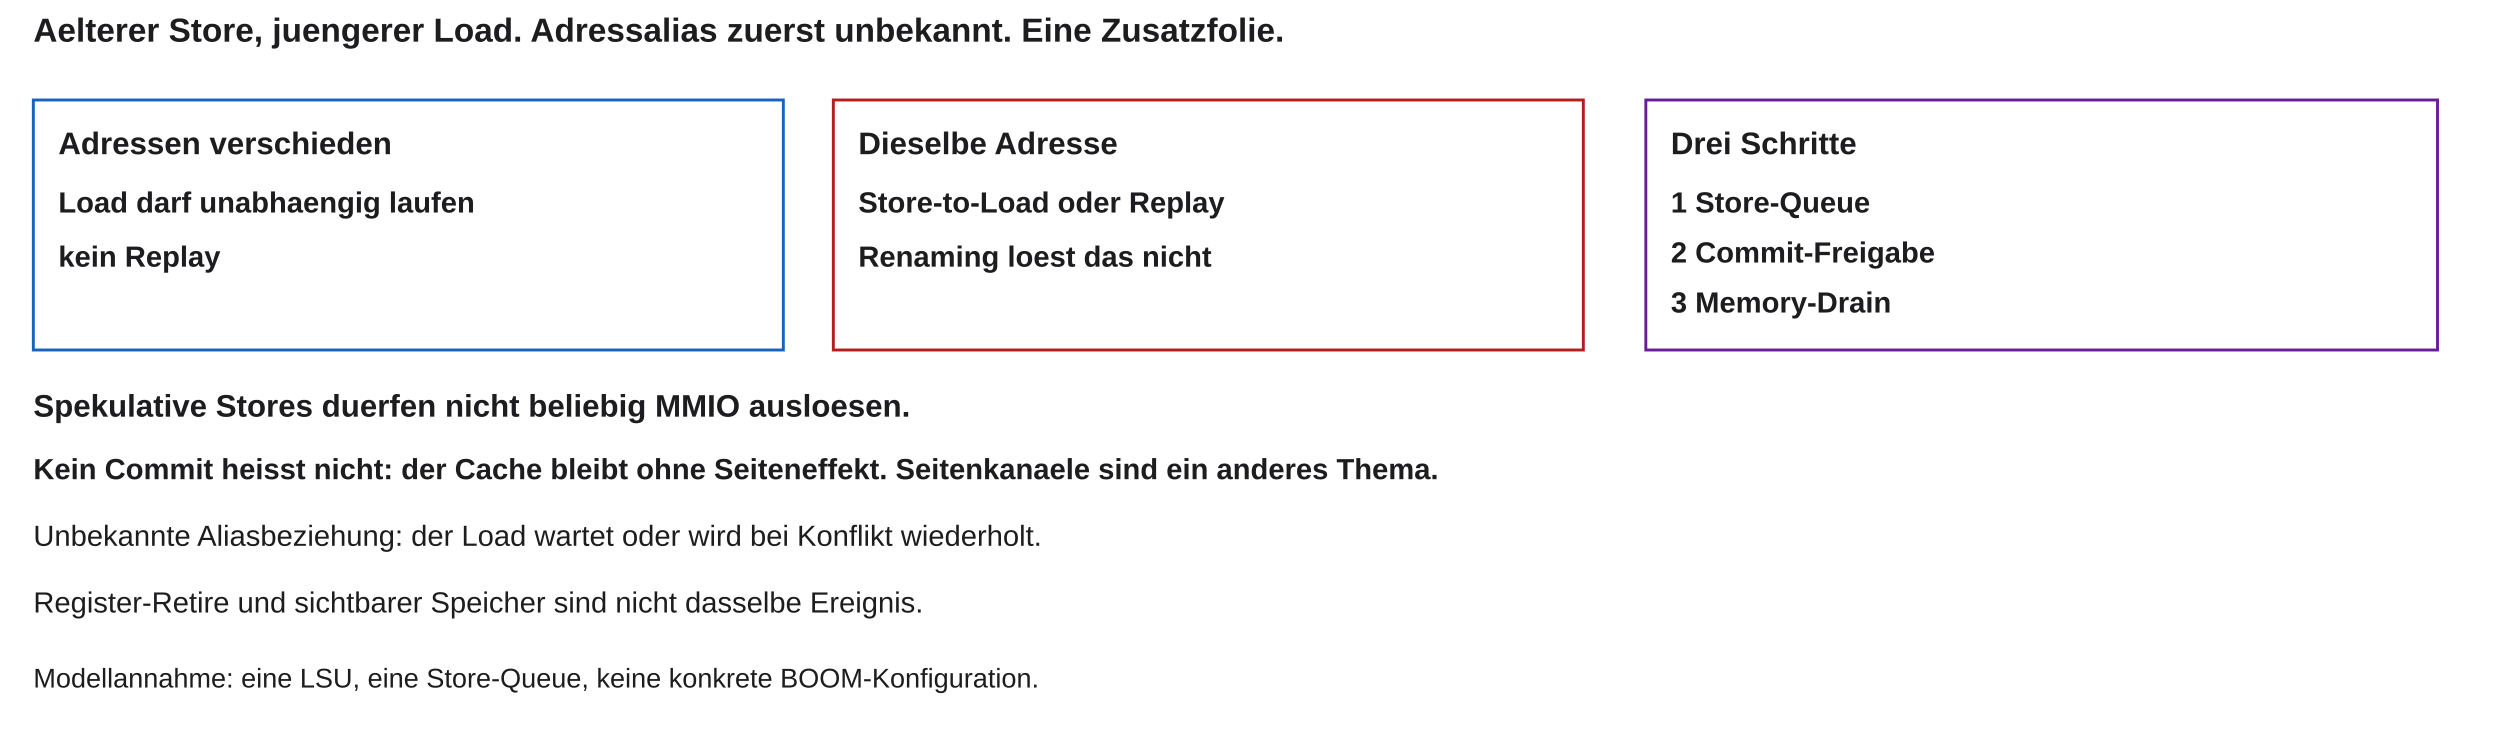
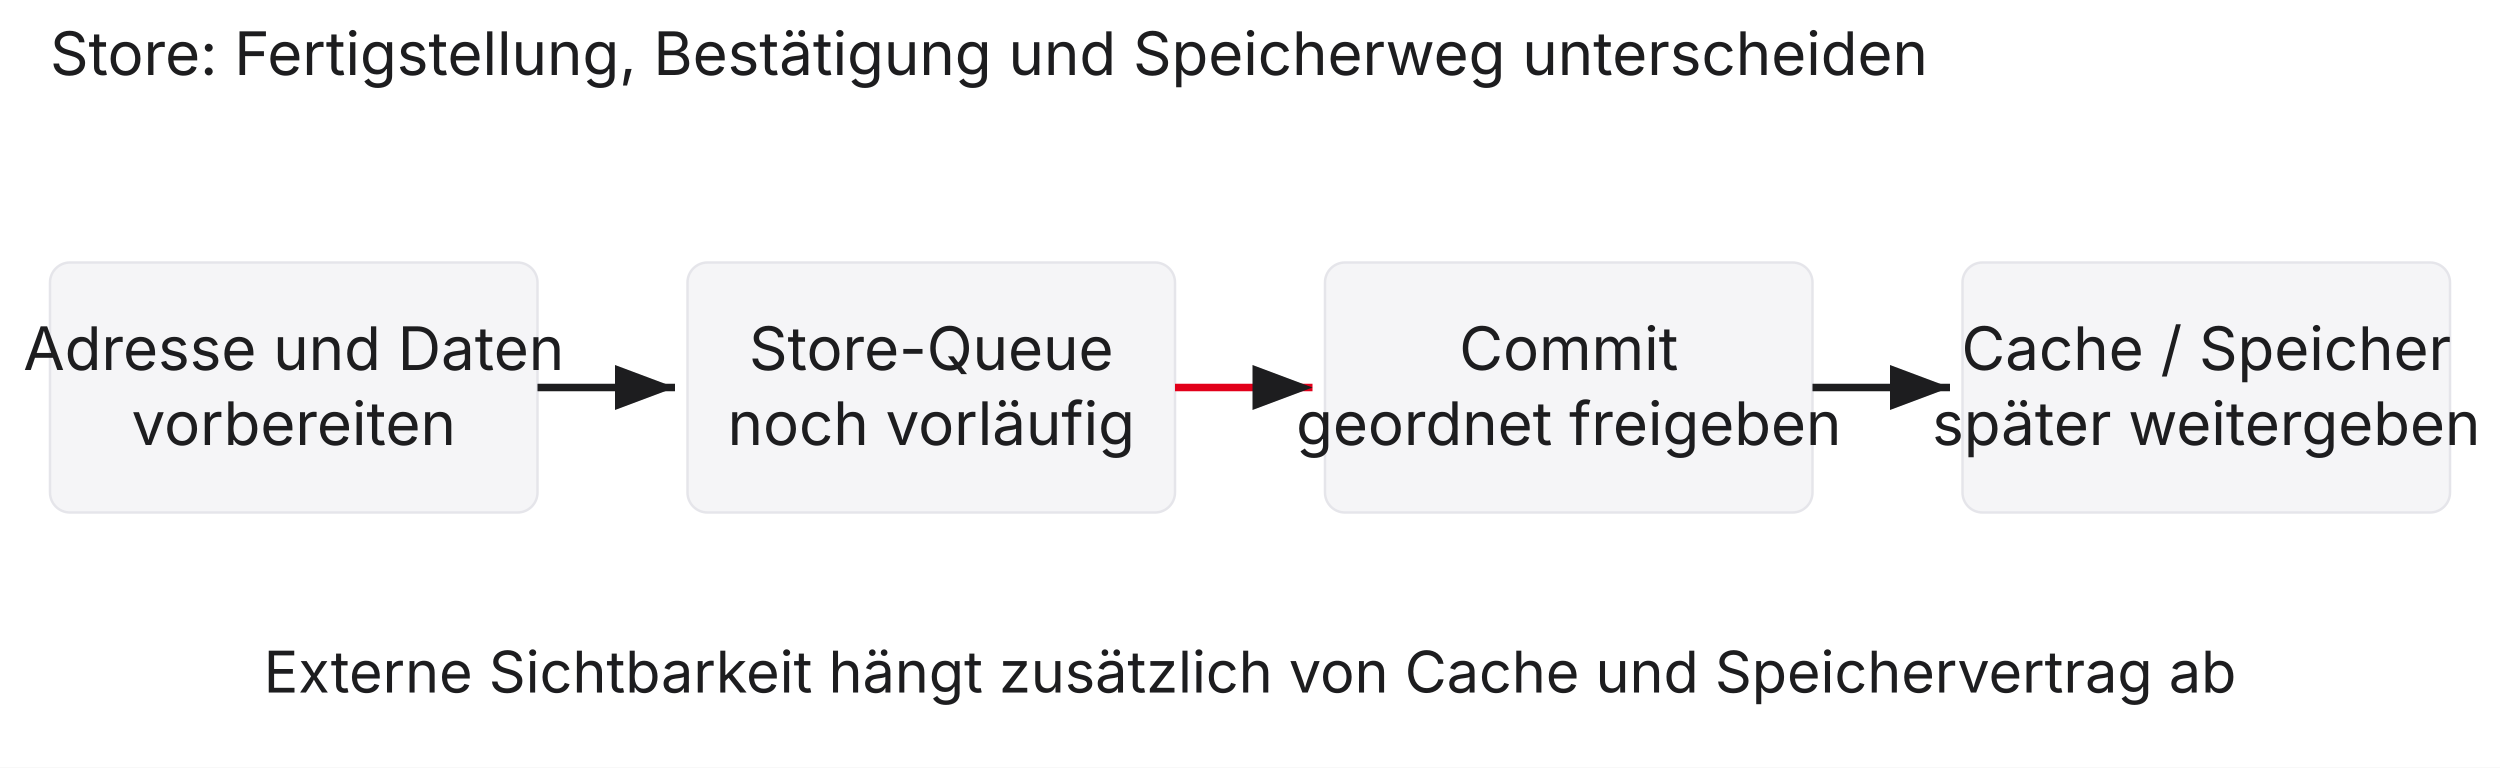
- <svg xmlns="http://www.w3.org/2000/svg" viewBox="0 0 1200 360" width="1200" height="360">
-   <rect width="1200" height="360" fill="#fff" />
-   <style>text{font-family:Arial,Helvetica,sans-serif;fill:#1D1D1F}</style>
-   <text x="16" y="20" font-size="16" font-weight="600" fill="#1D1D1F" text-anchor="start">Aelterer Store, juengerer Load. Adressalias zuerst unbekannt. Eine Zusatzfolie.</text>
-   <rect x="16" y="48" width="360" height="120" fill="#fff" stroke="#1565C0" stroke-width="1.4" />
-   <text x="28" y="74" font-size="15" font-weight="600" fill="#1565C0" text-anchor="start">Adressen verschieden</text>
-   <text x="28" y="102" font-size="14" font-weight="600" fill="#1D1D1F" text-anchor="start">Load darf unabhaengig laufen</text>
-   <text x="28" y="128" font-size="14" font-weight="600" fill="#1B5E20" text-anchor="start">kein Replay</text>
-   <rect x="400" y="48" width="360" height="120" fill="#fff" stroke="#B71C1C" stroke-width="1.4" />
-   <text x="412" y="74" font-size="15" font-weight="600" fill="#B71C1C" text-anchor="start">Dieselbe Adresse</text>
-   <text x="412" y="102" font-size="14" font-weight="600" fill="#1D1D1F" text-anchor="start">Store-to-Load oder Replay</text>
-   <text x="412" y="128" font-size="14" font-weight="600" fill="#B71C1C" text-anchor="start">Renaming loest das nicht</text>
-   <rect x="790" y="48" width="380" height="120" fill="#fff" stroke="#6A1B9A" stroke-width="1.4" />
-   <text x="802" y="74" font-size="15" font-weight="600" fill="#6A1B9A" text-anchor="start">Drei Schritte</text>
-   <text x="802" y="102" font-size="14" font-weight="600" fill="#1D1D1F" text-anchor="start">1 Store-Queue</text>
-   <text x="802" y="126" font-size="14" font-weight="600" fill="#1D1D1F" text-anchor="start">2 Commit-Freigabe</text>
-   <text x="802" y="150" font-size="14" font-weight="600" fill="#1D1D1F" text-anchor="start">3 Memory-Drain</text>
-   <text x="16" y="200" font-size="15" font-weight="600" fill="#B71C1C" text-anchor="start">Spekulative Stores duerfen nicht beliebig MMIO ausloesen.</text>
-   <text x="16" y="230" font-size="14" font-weight="600" fill="#1D1D1F" text-anchor="start">Kein Commit heisst nicht: der Cache bleibt ohne Seiteneffekt. Seitenkanaele sind ein anderes Thema.</text>
-   <text x="16" y="262" font-size="14" font-weight="400" fill="#5F6368" text-anchor="start">Unbekannte Aliasbeziehung: der Load wartet oder wird bei Konflikt wiederholt.</text>
-   <text x="16" y="294" font-size="14" font-weight="400" fill="#5F6368" text-anchor="start">Register-Retire und sichtbarer Speicher sind nicht dasselbe Ereignis.</text>
-   <text x="16" y="330" font-size="13" font-weight="400" fill="#5F6368" text-anchor="start">Modellannahme: eine LSU, eine Store-Queue, keine konkrete BOOM-Konfiguration.</text>
+ <svg xmlns="http://www.w3.org/2000/svg" width="1000" height="307" viewBox="0 0 1000 307" role="img" aria-labelledby="title">
+   <style>text{font-family:Inter,Arial,Helvetica,sans-serif;font-weight:400}</style>
+   <defs>
+     <marker id="arrow" markerWidth="10" markerHeight="10" refX="8" refY="3" orient="auto" markerUnits="strokeWidth">
+       <path d="M0,0 L8,3 L0,6" fill="#1D1D1F" />
+     </marker>
+   </defs>
+   <rect width="1000" height="307" fill="#FFFFFF" />
+   <rect x="20" y="105" width="195" height="100" rx="8" fill="#F5F5F7" stroke="#E5E5EA" />
+   <text x="117.5" y="148.0" font-size="24" fill="#1D1D1F" text-anchor="middle">Adresse und Daten</text>
+   <text x="117.5" y="178.0" font-size="24" fill="#1D1D1F" text-anchor="middle">vorbereiten</text>
+   <rect x="275" y="105" width="195" height="100" rx="8" fill="#F5F5F7" stroke="#E5E5EA" />
+   <text x="372.5" y="148.0" font-size="24" fill="#1D1D1F" text-anchor="middle">Store-Queue</text>
+   <text x="372.5" y="178.0" font-size="24" fill="#1D1D1F" text-anchor="middle">noch vorläufig</text>
+   <rect x="530" y="105" width="195" height="100" rx="8" fill="#F5F5F7" stroke="#E5E5EA" />
+   <text x="627.5" y="148.0" font-size="24" fill="#1D1D1F" text-anchor="middle">Commit</text>
+   <text x="627.5" y="178.0" font-size="24" fill="#1D1D1F" text-anchor="middle">geordnet freigeben</text>
+   <rect x="785" y="105" width="195" height="100" rx="8" fill="#F5F5F7" stroke="#E5E5EA" />
+   <text x="882.5" y="148.0" font-size="24" fill="#1D1D1F" text-anchor="middle">Cache / Speicher</text>
+   <text x="882.5" y="178.0" font-size="24" fill="#1D1D1F" text-anchor="middle">später weitergeben</text>
+   <line x1="215" y1="155" x2="270" y2="155" stroke="#1D1D1F" stroke-width="3" marker-end="url(#arrow)" />
+   <line x1="470" y1="155" x2="525" y2="155" stroke="#E2001A" stroke-width="3" marker-end="url(#arrow)" />
+   <line x1="725" y1="155" x2="780" y2="155" stroke="#1D1D1F" stroke-width="3" marker-end="url(#arrow)" />
+   <text x="20" y="30" font-size="24" fill="#1D1D1F" text-anchor="start">Store: Fertigstellung, Bestätigung und Speicherweg unterscheiden</text>
+   <text x="500" y="277" font-size="23" fill="#1D1D1F" text-anchor="middle">Externe Sichtbarkeit hängt zusätzlich von Cache und Speichervertrag ab</text>
</svg>
